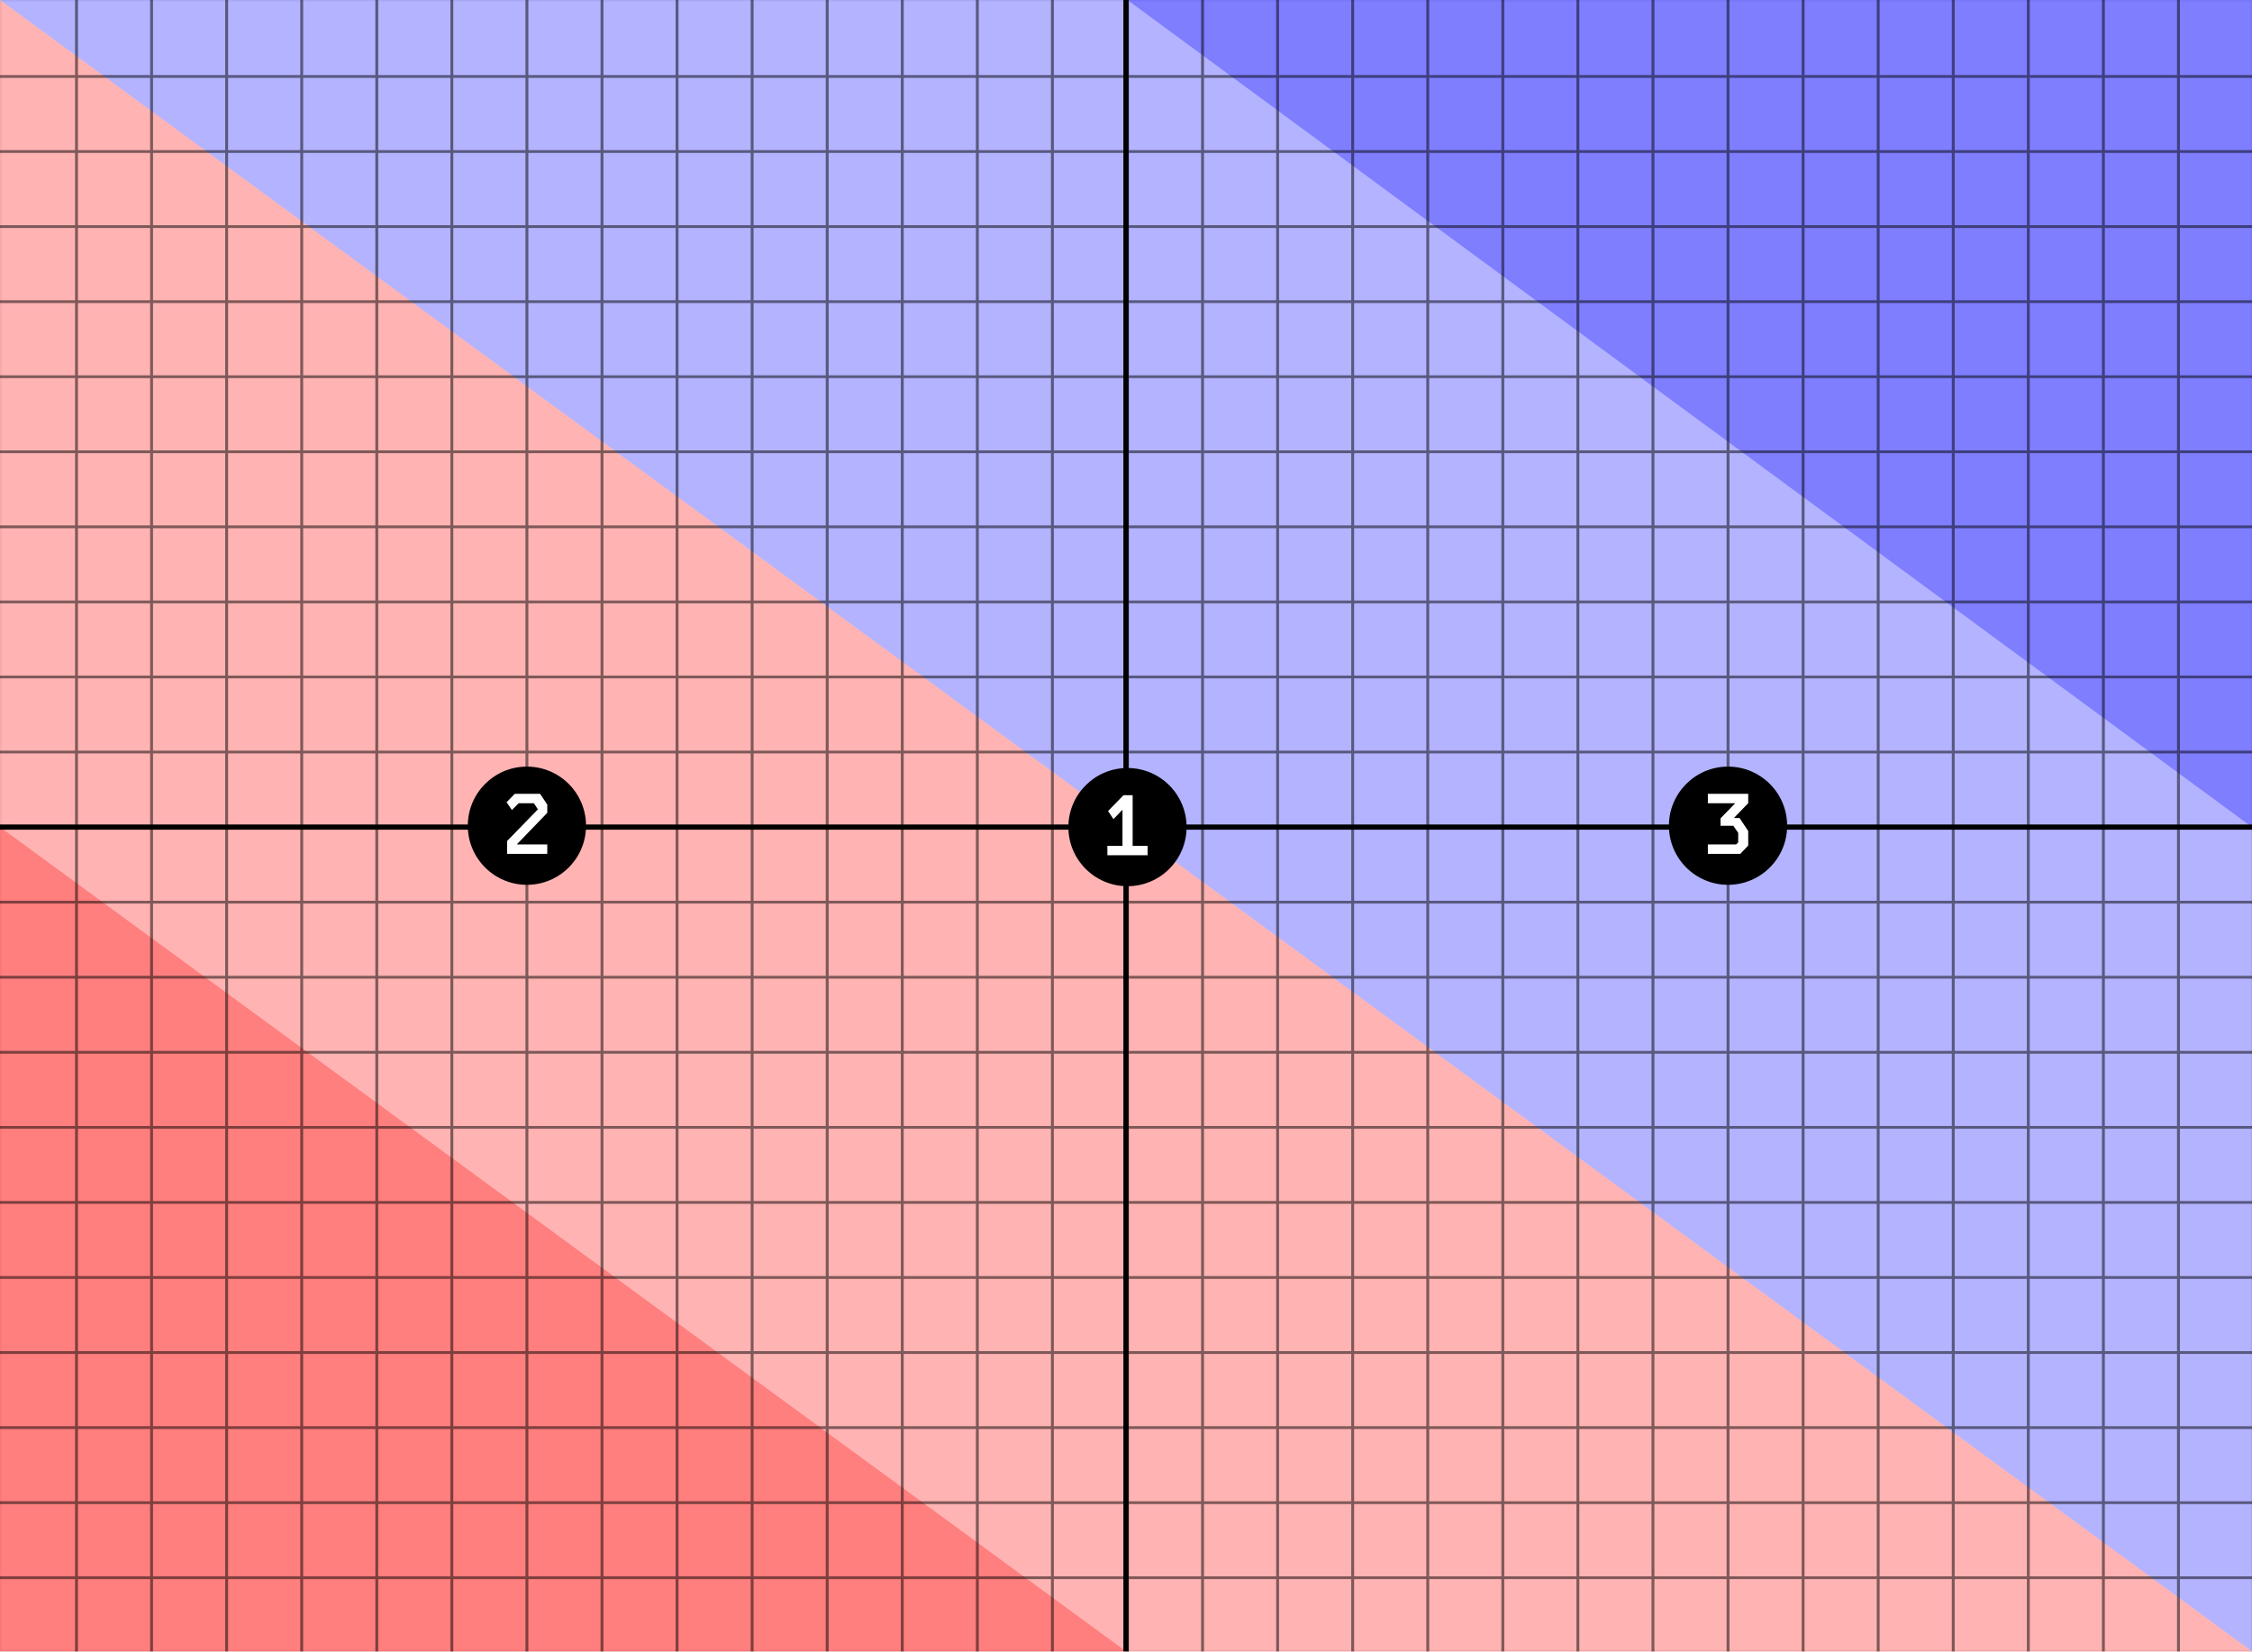
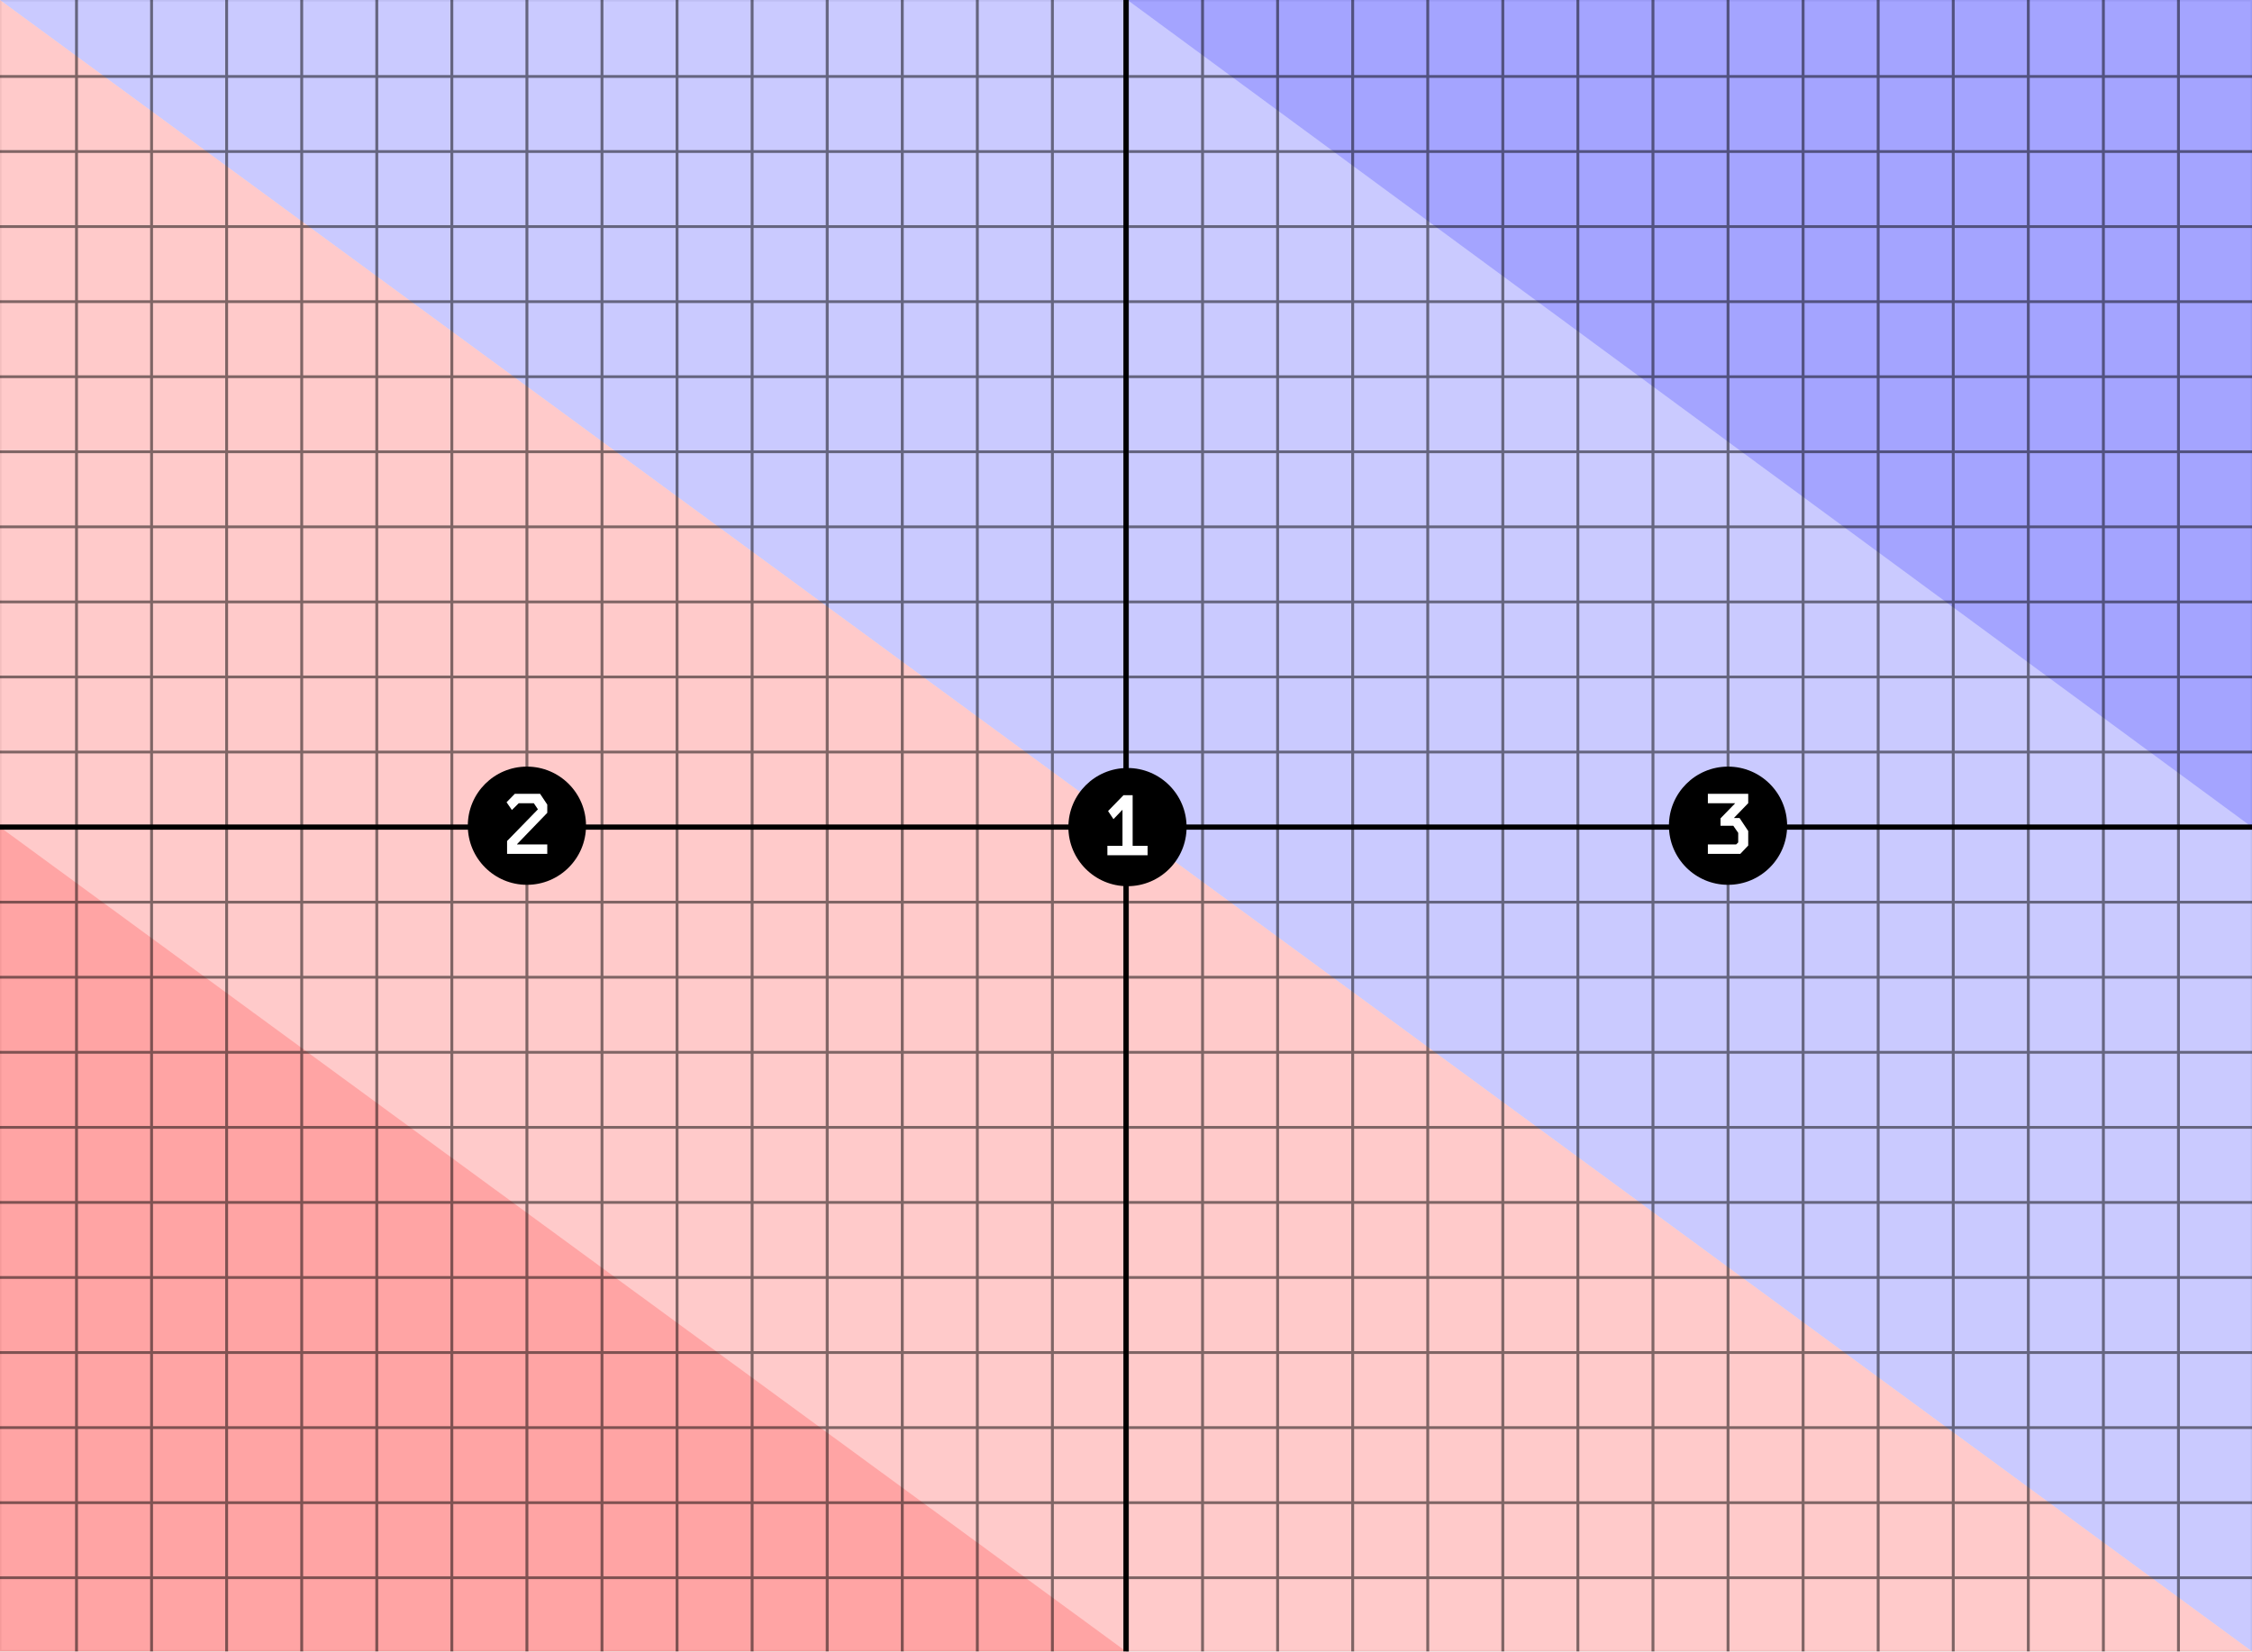
<svg xmlns="http://www.w3.org/2000/svg" id="Layer_1" version="1.1" viewBox="0 0 2160 1584">
  <defs>
    <style>
      .st0 {
        fill: #fff;
      }

      .st1 {
        fill: blue;
      }

      .st2, .st3 {
        fill: red;
      }

      .st4 {
        stroke-width: 2.67px;
      }

      .st4, .st5, .st6 {
        stroke: #000;
        stroke-miterlimit: 11.34;
      }

      .st7, .st8, .st3 {
        opacity: .3;
      }

      .st7, .st9, .st3 {
        display: none;
      }

      .st10 {
        fill: #f80;
      }

      .st5 {
        stroke-width: 5px;
      }

+       .st11 {
+         opacity: .7;
+       }
+ 
      .st6 {
        stroke-width: 2.76px;
      }

      .st3 {
        isolation: isolate;
      }

-       .st11 {
+       .st12 {
        opacity: .5;
      }
    </style>
  </defs>
  <g id="WhiteBG">
    <g id="layer4">
      <rect id="rect1" class="st0" x="1.42" y="1.42" width="2157.17" height="1581.17" />
    </g>
  </g>
-   <g id="Layer_4">
+   <g id="Layer_4" class="st11">
    <g id="layer41" class="st8">
      <polygon id="rect11" class="st1" points="2160 0 2160 793.34 2160 793.34 1081.42 0 2160 0" />
    </g>
    <g id="layer42" class="st8">
      <polygon id="rect12" class="st2" points="1080 1584 433.39 1584 0 1584 0 793.34 1080 1584" />
    </g>
    <polygon class="st3" points="1080 1.42 1.42 792 1.42 1.42 1080 1.42" />
    <polygon class="st3" points="2160 792 2160 0 1080 1.42 2160 792" />
    <g id="layer43" class="st7">
-       <rect id="rect13" class="st2" x="0" y="0" width="1081.42" height="1584" />
+       <rect id="rect13" class="st2" width="1081.42" height="1584" />
    </g>
    <g id="layer44" class="st7">
-       <rect id="rect14" class="st1" x="1081.42" y="0" width="1078.58" height="1584" />
+       <rect id="rect14" class="st1" x="1081.42" width="1078.58" height="1584" />
    </g>
    <g id="layer45" class="st8">
      <polygon id="rect15" class="st2" points="2160 1584 1081.42 1584 0 1584 0 0 2160 1584" />
    </g>
    <g id="layer46" class="st8">
      <polygon id="rect16" class="st1" points="2160 0 2160 1584 2160 1584 0 0 2160 0" />
    </g>
  </g>
  <g id="svg1">
-     <g id="layer3" class="st11">
+     <g id="layer3" class="st12">
      <g id="layer2">
        <path id="path2-1" class="st4" d="M0,73.34h2160" />
        <path id="path2-1-7" class="st4" d="M0,145.34h2160" />
        <path id="path2-1-9" class="st4" d="M0,217.34h2160" />
        <path id="path2-1-5" class="st4" d="M0,289.34h2160" />
        <path id="path2-1-7-2" class="st4" d="M0,361.34h2160" />
        <path id="path2-1-9-5" class="st4" d="M0,433.34h2160" />
        <path id="path2-1-4" class="st4" d="M0,505.34h2160" />
        <path id="path2-1-7-3" class="st4" d="M0,577.34h2160" />
        <path id="path2-1-9-0" class="st4" d="M0,649.34h2160" />
        <path id="path2-1-8" class="st4" d="M0,721.34h2160" />
        <path id="path2-1-7-8" class="st4" d="M0,793.34h2160" />
        <path id="path2-1-9-4" class="st4" d="M0,865.34h2160" />
        <path id="path2-1-5-3" class="st4" d="M0,937.34h2160" />
        <path id="path2-1-7-2-1" class="st4" d="M0,1009.34h2160" />
        <path id="path2-1-9-5-4" class="st4" d="M0,1081.34h2160" />
        <path id="path2-1-4-9" class="st4" d="M0,1153.34h2160" />
        <path id="path2-1-7-3-2" class="st4" d="M0,1225.34h2160" />
        <path id="path2-1-9-0-0" class="st4" d="M0,1297.34h2160" />
        <path id="path2-1-9-5-4-2" class="st4" d="M0,1369.34h2160" />
        <path id="path2-1-4-9-6" class="st4" d="M0,1441.34h2160" />
        <path id="path2-1-7-3-2-6" class="st4" d="M0,1513.34h2160" />
      </g>
      <g id="layer1">
        <path id="path2" class="st6" d="M73.38,0v1584" />
        <path id="path2-5" class="st6" d="M145.38,0v1584" />
        <path id="path2-0" class="st6" d="M217.38,0v1584" />
        <path id="path2-5-9" class="st6" d="M289.39,0v1584" />
        <path id="path2-6" class="st6" d="M361.39,0v1584" />
        <path id="path2-5-2" class="st6" d="M433.39,0v1584" />
        <path id="path2-0-6" class="st6" d="M505.39,0v1584" />
        <path id="path2-5-9-1" class="st6" d="M577.4,0v1584" />
        <path id="path2-2" class="st6" d="M649.4,0v1584" />
        <path id="path2-5-0" class="st6" d="M721.4,0v1584" />
        <path id="path2-0-2" class="st6" d="M793.41,0v1584" />
        <path id="path2-5-9-3" class="st6" d="M865.41,0v1584" />
        <path id="path2-6-7" class="st6" d="M937.41,0v1584" />
        <path id="path2-5-2-5" class="st6" d="M1009.41,0v1584" />
        <path id="path2-0-6-9" class="st6" d="M1081.42,0v1584" />
        <path id="path2-5-9-1-2" class="st6" d="M1153.42,0v1584" />
        <path id="path2-7" class="st6" d="M1225.42,0v1584" />
        <path id="path2-5-3" class="st6" d="M1297.43,0v1584" />
        <path id="path2-0-61" class="st6" d="M1369.43,0v1584" />
        <path id="path2-5-9-2" class="st6" d="M1441.43,0v1584" />
        <path id="path2-6-9" class="st6" d="M1513.43,0v1584" />
        <path id="path2-5-2-3" class="st6" d="M1585.44,0v1584" />
        <path id="path2-0-6-1" class="st6" d="M1657.44,0v1584" />
        <path id="path2-5-9-1-9" class="st6" d="M1729.44,0v1584" />
        <path id="path2-4" class="st6" d="M1801.45,0v1584" />
        <path id="path2-5-5" class="st6" d="M1873.45,0v1584" />
        <path id="path2-0-0" class="st6" d="M1945.45,0v1584" />
        <path id="path2-5-9-36" class="st6" d="M2017.45,0v1584" />
        <path id="path2-6-1" class="st6" d="M2089.46,0v1584" />
      </g>
    </g>
  </g>
  <g id="centerline">
    <path id="path2-0-6-91" class="st5" d="M1080,0v1584" />
    <path id="path2-1-7-81" class="st5" d="M0,793.34h2160" />
  </g>
  <g id="joint_ops" class="st9">
    <g>
      <circle cx="1081.42" cy="505.34" r="72.24" />
      <path class="st0" d="M1087.74,466.36v61.86h18.24v11.52h-49.12v-11.52h18.45v-44.13l-11.01,11.52-6.62-9.89,18.85-19.36h11.21Z" />
    </g>
    <g>
      <circle cx="577.4" cy="434.26" r="72.24" />
      <path class="st0" d="M593.5,395.28l8.76,13.15v10.09l-36.89,38.22v.41h36.89v11.52h-49.12v-15.7l37.71-38.73-4.99-7.44h-18.45l-8.36,8.26-6.52-9.48,10.09-10.29h30.88,0Z" />
    </g>
    <g>
      <circle cx="1585.44" cy="433.34" r="72.24" />
      <path class="st0" d="M1610.1,394.36v11.42l-17.53,18.14h6.93l10.6,15.9v17.73l-9.68,10.19h-39.65v-11.52h34.55l2.55-2.45v-11.72l-6.01-8.66h-15.59v-9.07l17.94-18.45h-33.43v-11.52h49.33,0Z" />
    </g>
    <g>
      <circle cx="73.38" cy="433.34" r="71.03" />
      <path class="st10" d="M107.02,419.29c0-16.66-12.82-30.29-34.18-30.29s-33.11,13.63-33.11,30.29,4.7,14.52,4.7,23.93c0,3.53-3.42,1.82-3.42,9.4,0,8.33,11.64,7.16,15.06,10.57,3.41,3.42,3.09,9.73,3.09,9.73,0,0,.64,2.56,1.82,1.81,0,0,.75,1.82,1.6.75,0,0,.85,1.81,1.71.32,0,0,.86,2.03,2.24.53,0,0,1.39,2.03,3,.43,0,0,1.81,1.71,3.84.43,2.03,1.28,3.84-.43,3.84-.43,1.6,1.6,3-.43,3-.43,1.39,1.5,2.23-.53,2.23-.53.86,1.49,1.71-.32,1.71-.32.86,1.07,1.61-.75,1.61-.75,1.17.75,1.81-1.81,1.81-1.81,0,0-.32-6.3,3.1-9.72,3.42-3.41,15.06-2.24,15.06-10.57,0-7.59-3.41-5.88-3.41-9.4,0-9.4,4.7-7.27,4.7-23.93h-.01.01ZM56.74,451.02c-5.74.92-8.34-.69-8.97-4.8-1.64-10.72,8.23-12.45,13.14-11.86,2.35.28,6.41,2.78,6.41,5.88,0,8.33-5.24,9.93-10.58,10.79h0ZM76.47,464.9c-1.06,0-2.77-1.39-2.88-3.95-.11,2.56-2.03,3.95-3.09,3.95s-2.67-1.06-2.78-3.63c-.11-2.56,3.31-12.92,5.77-12.92s5.88,10.36,5.77,12.92-1.71,3.63-2.78,3.63h-.01ZM98.69,446.22c-.62,4.11-3.23,5.72-8.97,4.8-5.34-.86-10.57-2.46-10.57-10.79,0-3.1,4.06-5.6,6.41-5.88,4.91-.59,14.78,1.14,13.14,11.86h0Z" />
    </g>
    <g>
      <circle cx="2089.46" cy="433.34" r="71.03" />
      <path class="st10" d="M2123.1,419.29c0-16.66-12.82-30.29-34.18-30.29s-33.11,13.63-33.11,30.29,4.7,14.52,4.7,23.93c0,3.53-3.42,1.82-3.42,9.4,0,8.33,11.64,7.16,15.06,10.57,3.41,3.42,3.09,9.73,3.09,9.73,0,0,.64,2.56,1.82,1.81,0,0,.75,1.82,1.6.75,0,0,.85,1.81,1.71.32,0,0,.86,2.03,2.24.53,0,0,1.39,2.03,3,.43,0,0,1.81,1.71,3.84.43,2.03,1.28,3.84-.43,3.84-.43,1.6,1.6,3-.43,3-.43,1.39,1.5,2.23-.53,2.23-.53.86,1.49,1.71-.32,1.71-.32.86,1.07,1.61-.75,1.61-.75,1.17.75,1.81-1.81,1.81-1.81,0,0-.32-6.3,3.1-9.72,3.42-3.41,15.06-2.24,15.06-10.57,0-7.59-3.41-5.88-3.41-9.4,0-9.4,4.7-7.27,4.7-23.93h-.01,0ZM2072.81,451.02c-5.74.92-8.34-.69-8.97-4.8-1.64-10.72,8.23-12.45,13.14-11.86,2.35.28,6.41,2.78,6.41,5.88,0,8.33-5.24,9.93-10.58,10.79h0ZM2092.55,464.9c-1.06,0-2.77-1.39-2.88-3.95-.11,2.56-2.03,3.95-3.09,3.95s-2.67-1.06-2.78-3.63c-.11-2.56,3.31-12.92,5.77-12.92s5.88,10.36,5.77,12.92-1.71,3.63-2.78,3.63h-.01ZM2114.77,446.22c-.62,4.11-3.23,5.72-8.97,4.8-5.34-.86-10.57-2.46-10.57-10.79,0-3.1,4.06-5.6,6.41-5.88,4.91-.59,14.78,1.14,13.14,11.86h0Z" />
    </g>
  </g>
  <g>
    <g id="Layer_2">
      <circle cx="1081.42" cy="793.34" r="56.69" />
    </g>
    <g id="Layer_3">
      <path class="st0" d="M1086.38,762.75v48.55h14.32v9.04h-38.55v-9.04h14.48v-34.63l-8.64,9.04-5.2-7.76,14.8-15.2h8.8-.01Z" />
    </g>
  </g>
  <g>
    <g id="Layer_21">
      <circle cx="1657.44" cy="792.01" r="56.69" />
    </g>
    <g id="Layer_31">
      <path class="st0" d="M1676.8,761.42v8.96l-13.76,14.24h5.44l8.32,12.48v13.92l-7.6,8h-31.11v-9.04h27.11l2-1.92v-9.2l-4.72-6.8h-12.24v-7.12l14.08-14.48h-26.23v-9.04h38.71Z" />
    </g>
  </g>
  <g>
    <g id="Layer_22">
      <circle cx="505.39" cy="792.01" r="56.69" />
    </g>
    <g id="Layer_32">
      <path class="st0" d="M518.03,761.42l6.88,10.32v7.92l-28.95,29.99v.32h28.95v9.04h-38.55v-12.32l29.59-30.39-3.92-5.84h-14.48l-6.56,6.48-5.12-7.44,7.92-8.08h24.24,0Z" />
    </g>
  </g>
</svg>
